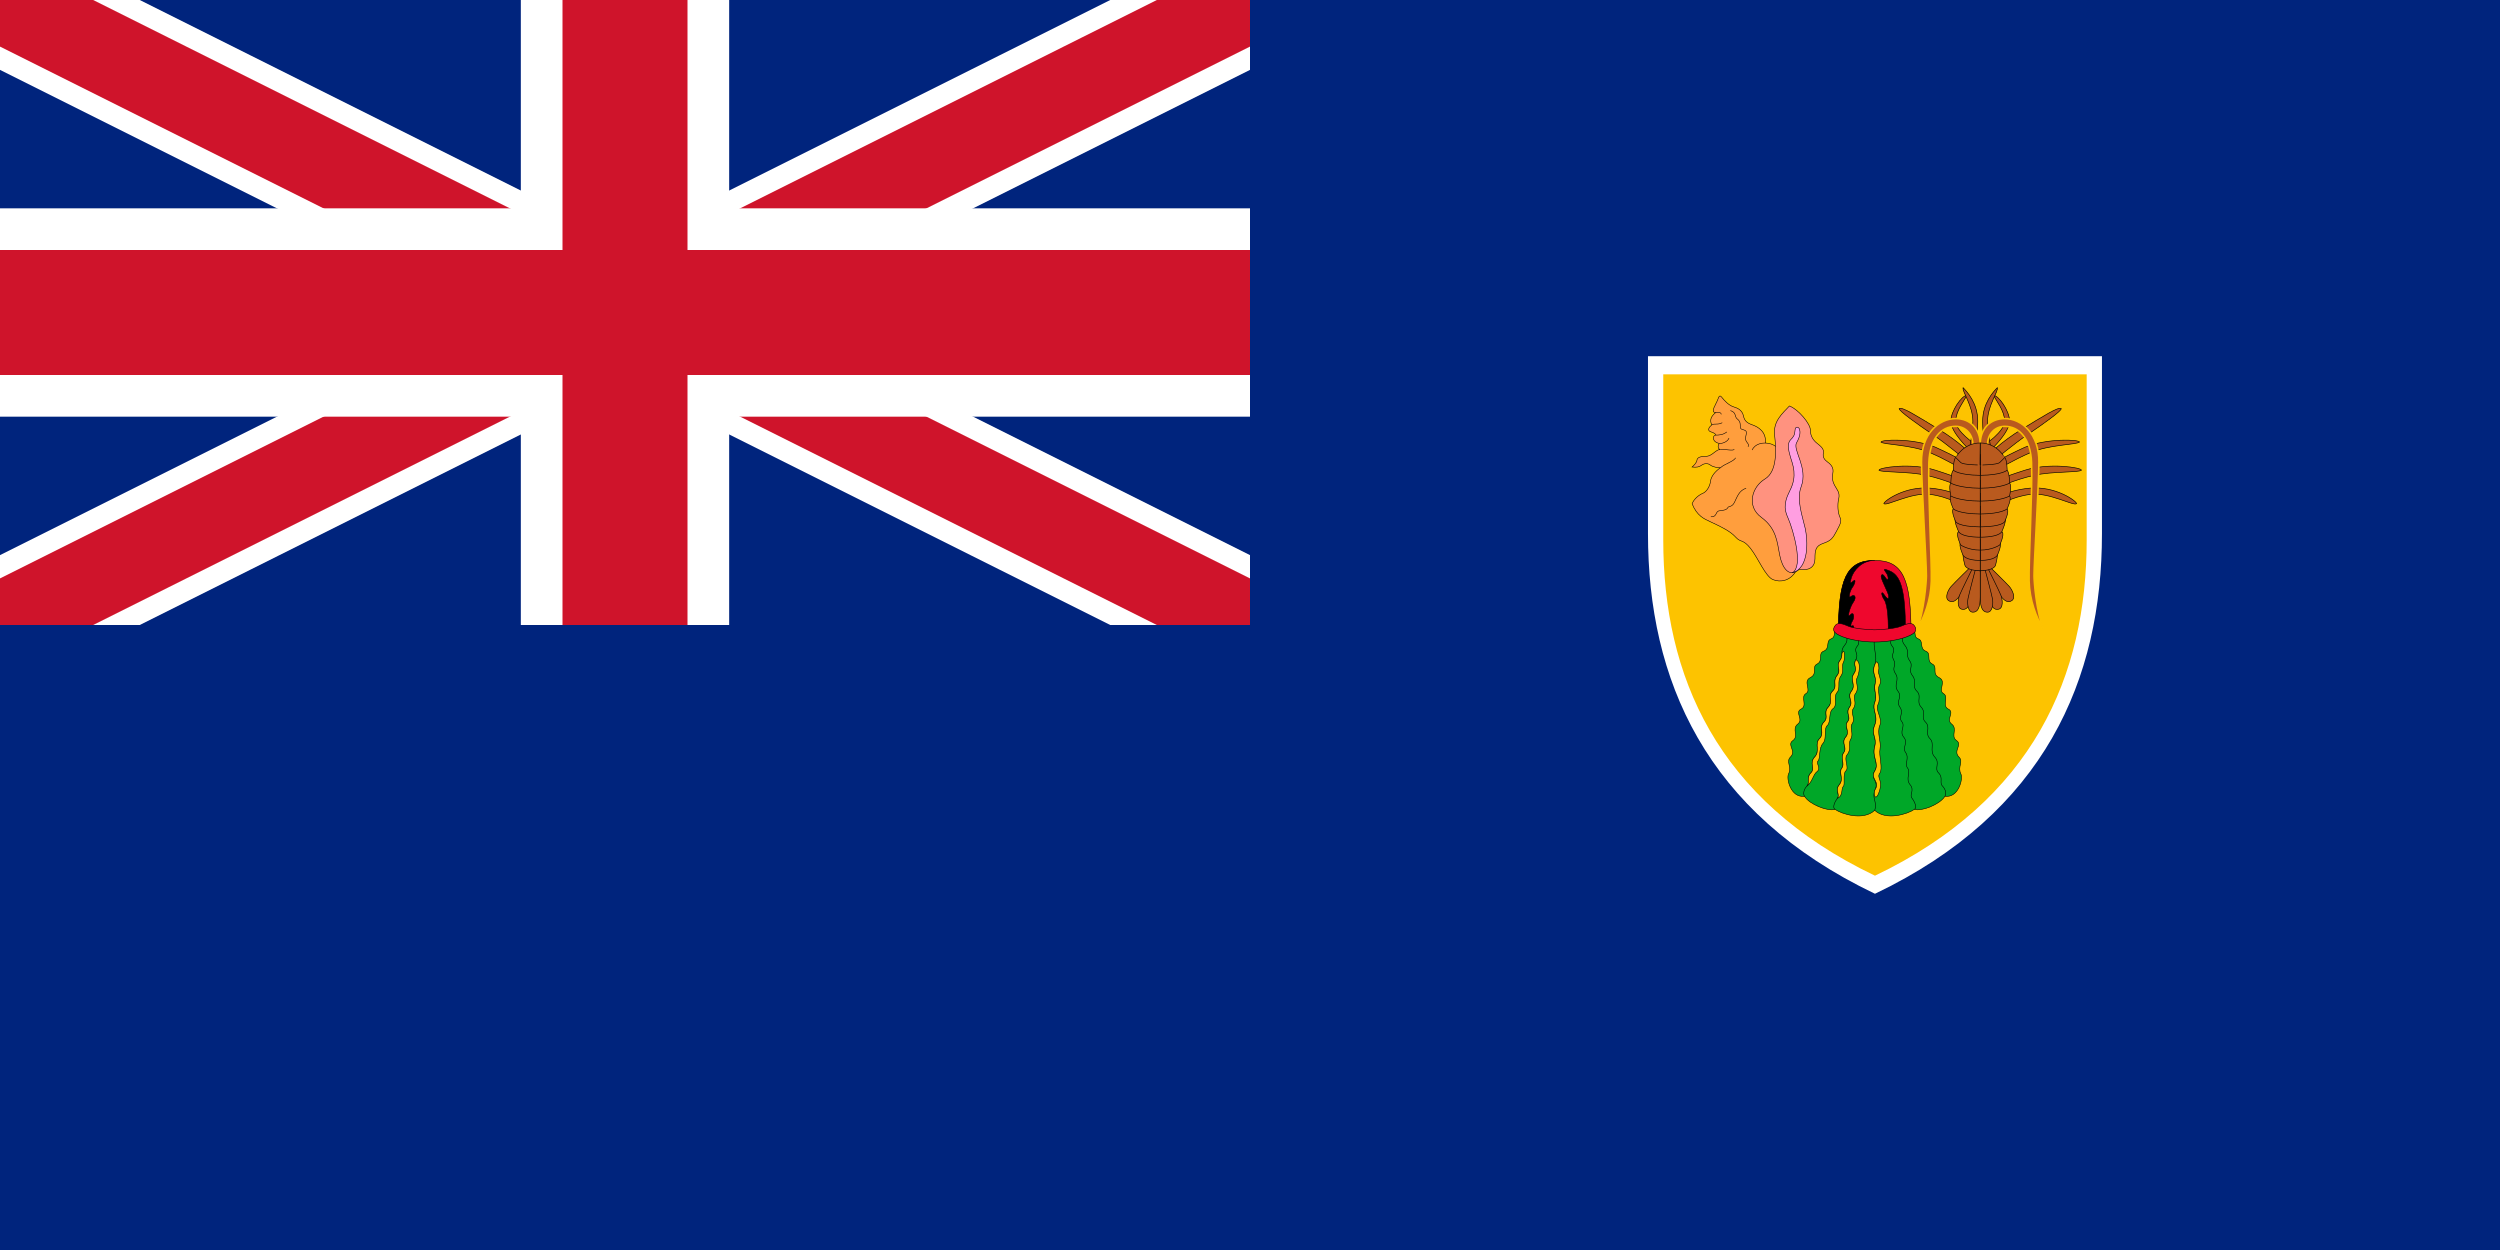
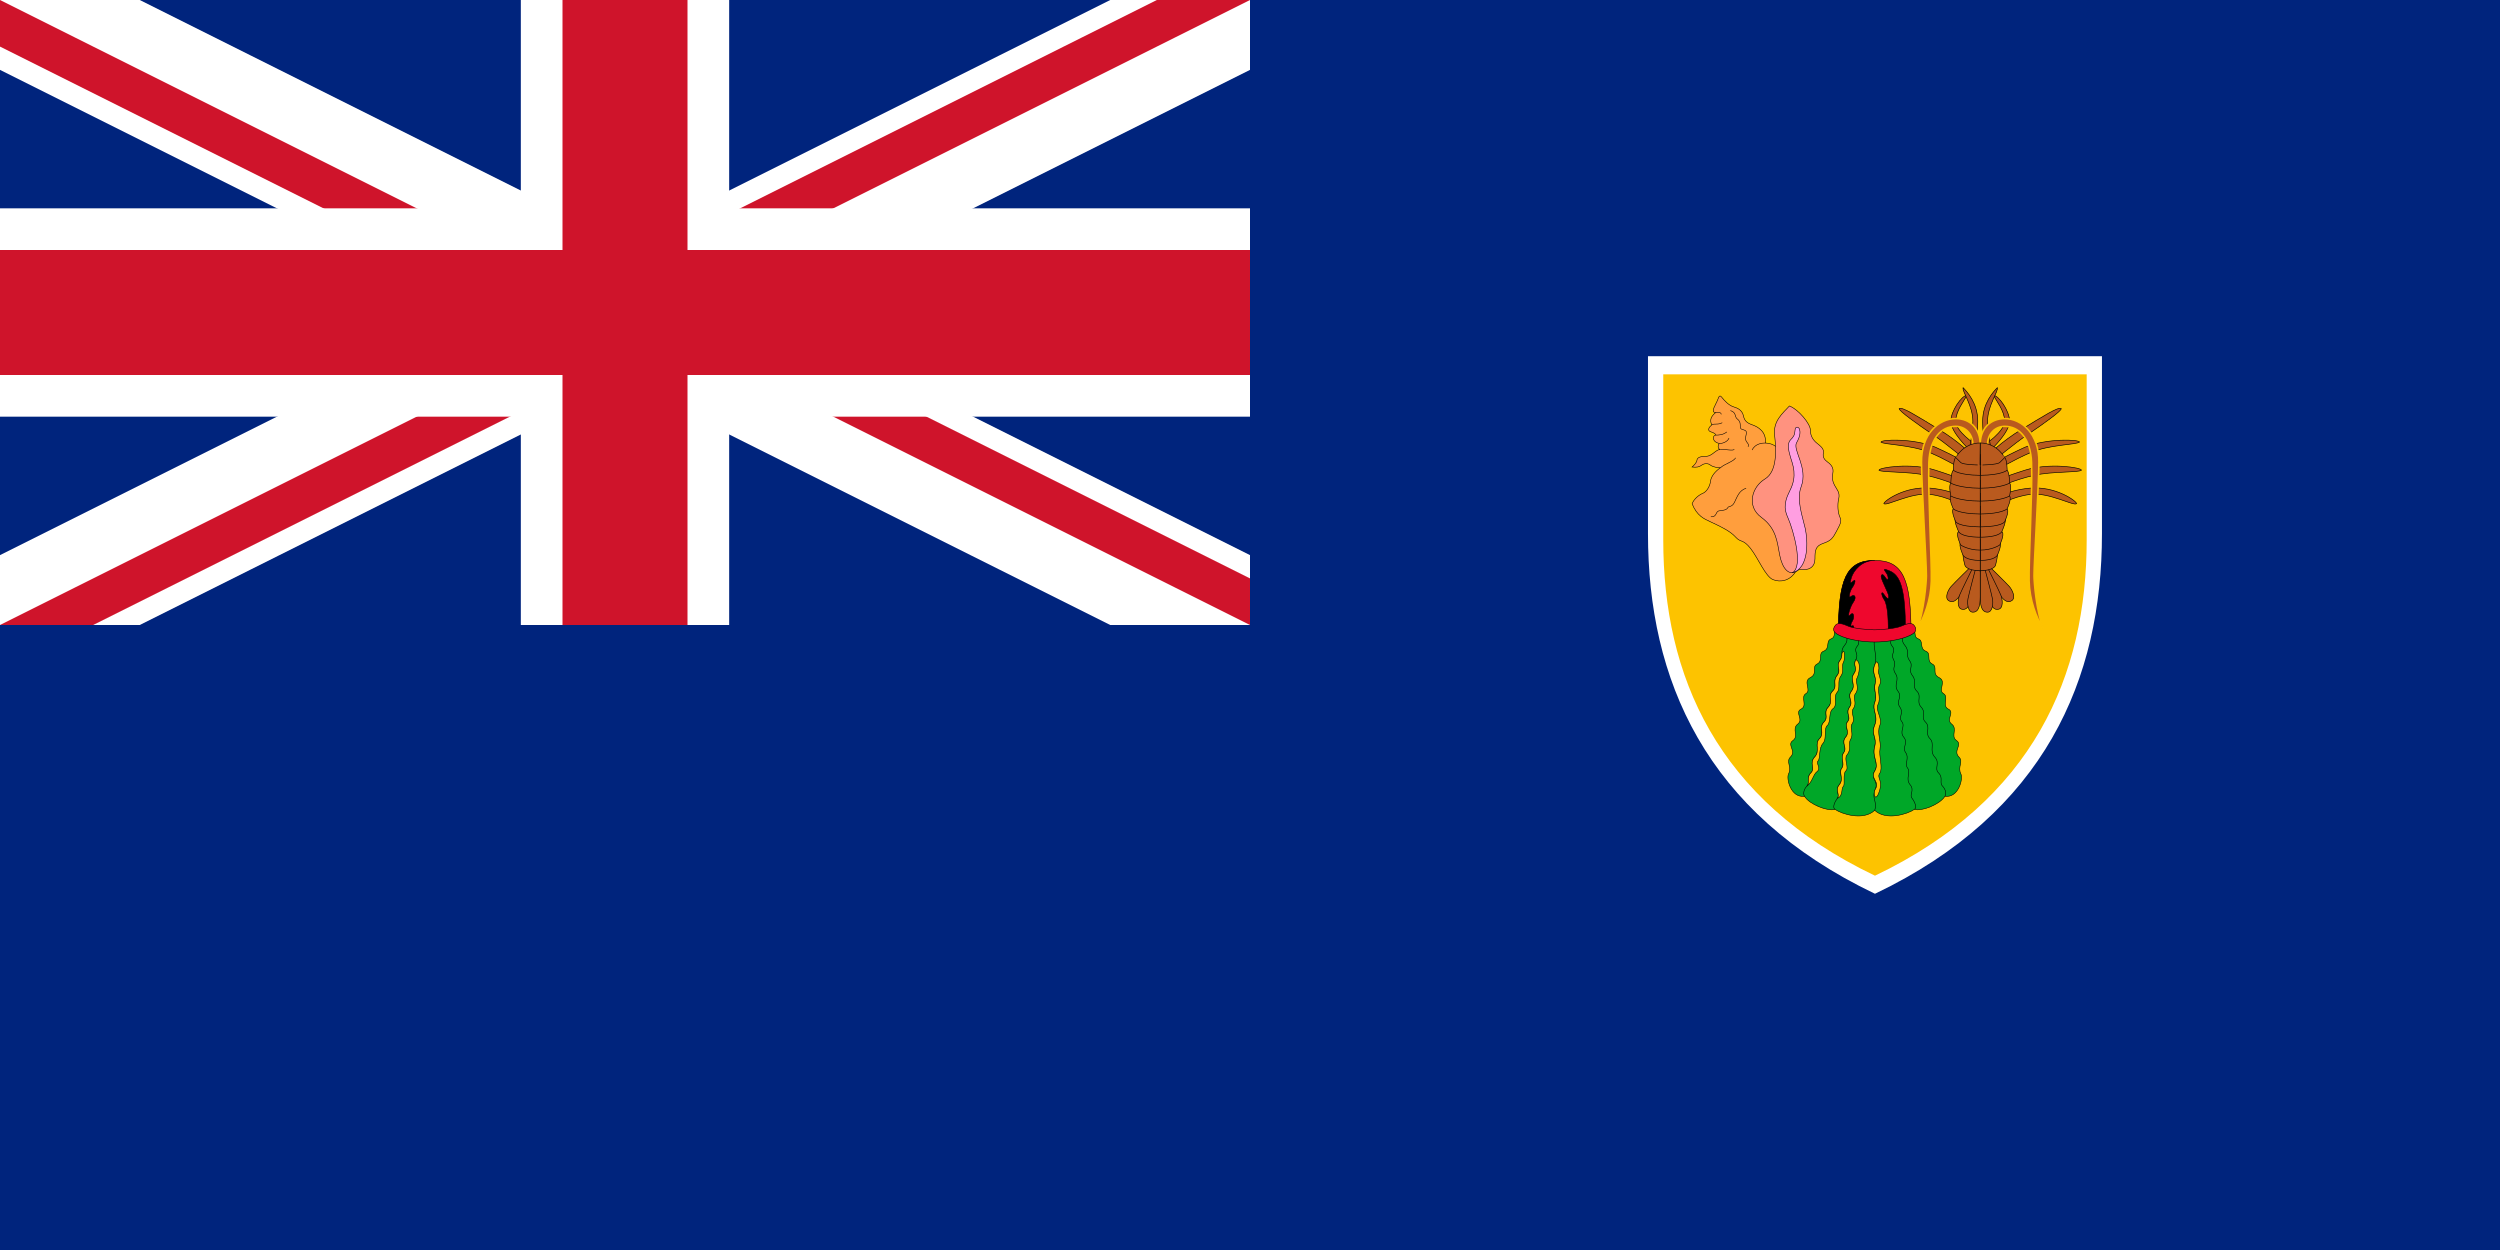
<svg xmlns="http://www.w3.org/2000/svg" width="1200" height="600">
  <clipPath id="c">
    <path d="M0,0V150H700V300H600zM600,0H300V350H0V300z" />
  </clipPath>
  <rect width="1200" height="600" fill="#00247d" />
  <path d="M0,0 600,300M600,0 0,300" stroke="#fff" stroke-width="60" />
-   <path d="M0,0 600,300M600,0 0,300" stroke="#cf142b" stroke-width="40" clip-path="urlES(#c)" />
+   <path d="M0,0 600,300M600,0 0,300" stroke="#cf142b" stroke-width="40" clip-path="url(#c)" />
  <path d="M300,0V350M0,150H700" stroke="#fff" stroke-width="100" />
  <path d="M300,0V350M0,150H700" stroke="#cf142b" stroke-width="60" />
  <path d="M0,300H600V0H1200V600H0z" fill="#00247d" />
  <g>
    <path fill="#fff" d="m1008.94,170.989v85.175c0,69.928-27.467,133.94-108.953,172.848-81.488-38.909-108.956-102.921-108.956-172.849v-85.175h217.907z" />
    <path fill="#fdc300" d="m1001.61,179.669v79.444c0,65.223-25.619,124.928-101.623,161.218-76.004-36.291-101.623-95.996-101.623-161.219v-79.444h203.246z" />
    <g fill="#ff9e3d" stroke="#000" stroke-width="0.26">
      <path d="m852.667,214.487c-1.471-1.103-3.066-1.778-5.271-1.839,0.487-5.394-3.433-7.724-6.254-8.705-2.817-0.981-3.8-2.084-4.287-4.291-0.492-2.207-1.962-3.555-4.537-4.291-2.575-0.736-4.783-3.31-5.762-4.536-0.979-1.226-1.35-0.981-2.083,1.103-0.737,2.084-3.679,6.007-0.983,6.13-1.958,1.593-3.062,3.433-1.837,5.884-1.35,1.103-2.329,2.697-0.492,3.31,1.842,0.613,2.329,1.103,2.454,1.594-1.654,0-2.083,3.31,1.837,4.046-0.858,0.122-1.225,2.82,0.371,2.82-2.208,0-4.05,3.311-6.866,3.311-2.821,0-4.291,0.613-4.412,1.839-0.125,1.226-1.596,2.697-2.329,3.31,2.083,0.245,3.429,0,4.533-0.858,1.104-0.858,2.941-1.103,4.171-0.123,1.225,0.981,3.8,1.471,5.025,1.226-2.696,1.839-4.658,4.291-4.904,6.62-0.246,2.33-1.837,5.027-3.679,5.762-1.837,0.735-4.287,2.697-5.146,5.027,2.329,5.762,5.633,7.185,8.945,8.704,5.887,2.698,9.562,4.659,12.016,7.356,2.45,2.697,3.433,0.735,7.108,5.394,3.679,4.659,7.112,13.486,10.787,14.957,3.679,1.471,8.337,0.49,11.033-4.169,2.7-4.659,4.416-51.736-9.437-59.583z" />
      <path fill="#ff927f" d="m858.921,194.871c-3.433,3.678-7.85,7.356-7.112,13.976,0.737,6.62,1.471,17.409-4.658,21.087-6.129,3.678-9.07,12.996-1.717,18.39,7.354,5.395,7.6,12.015,8.824,18.145,1.229,6.13,4.416,11.034,9.32,6.865,4.9,0.735,7.6-1.226,7.6-5.149,0-3.923,0.246-6.13,3.921-7.356,3.679-1.226,4.658-2.452,6.375-5.762,1.717-3.31,2.696-4.781,1.717-6.743-0.979-1.961-1.35-6.007-0.612-8.95,0.737-2.942-0.979-4.536-1.962-6.375-0.979-1.839-1.346-3.433-0.858-5.885,0.492-2.452-0.733-4.046-2.45-5.272-1.717-1.226-2.454-2.452-2.083-4.414,0.367-1.961-1.229-3.187-3.066-4.659-1.837-1.471-3.187-3.433-3.187-6.375,0-2.943-5.637-9.808-10.049-11.525z" />
      <path fill="#ff9ee1" d="m860.267,274.928c8.212-2.084,7.479-15.57,6.254-21.209-1.229-5.64-4.379-13.717-1.962-20.106,3.433-9.072-4.171-17.654-2.208-21.087,1.962-3.433,1.717-5.272,1.471-6.375-0.242-1.103-2.083-1.961-2.204,0.368-0.125,2.329-0.737,3.187-2.208,4.659s-1.104,4.659,0,8.214c1.104,3.555,3.433,8.95-0.246,16.06-3.675,7.111-2.162,10.279-0.733,13.609,2.204,5.149,7.479,23.049,1.837,25.868z" />
      <path d="m823.49,198.059c0.921,0,2.7-0.368,2.7,0.858" />
      <path d="m821.652,203.943c1.104-0.797,3.066,0.123,5.025-1.042" />
      <path d="m823.615,208.847c1.471,0,3.433-0.061,5.271-1.533" />
      <path d="m825.452,212.893c1.35,0,3.862-0.858,4.475-2.636" />
      <path d="m825.823,215.713c2.633-0.123,6.129,0.858,6.616-0.061" />
      <path d="m825.944,224.417c1.837-1.716,6.191-2.881,7.17-4.659" />
      <path d="m830.602,197.078c3.062,0.981,1.796,2.876,3.308,4.046,2.7,2.084,0.246,4.414,2.454,5.027,2.204,0.613,2.167,0.985,1.592,3.433-0.675,2.881,2.083,3.003,1.104,4.904" />
      <path d="m847.397,212.648c-1.225,0-4.841,0.123-6.375,3.371" />
      <path d="m821.223,248.018c1.412,0.245,2.117-0.558,2.512-1.348,0.429-0.858,0.612-1.471,1.9-1.533,1.287-0.062,3.25-0.429,3.679-1.41,0.429-0.98,1.962-0.061,3.25-2.636,1.287-2.574,2.146-5.639,5.575-6.743" />
    </g>
    <g stroke="#000" stroke-width="0.26">
      <g fill="#00a728">
        <path d="m918.475,301.589c1.387,2.016-0.05,4.195,2.304,5.067,2.758,1.021,0.35,4.649,3.604,5.927,2.883,1.134,0.021,4.602,3.137,6.16,2.787,1.395-0.467,4.649,3.254,6.509,3.716,1.859-0.7,6.043,2.092,7.67,2.787,1.627-0.929,5.811,2.325,7.438,3.254,1.627-1.396,4.881,1.625,7.206,3.021,2.324-0.696,5.811,2.325,7.903,3.021,2.092-1.854,4.886,1.162,7.903,2.325,2.324-0.837,4.601,0.929,8.135,1.162,2.324-1.162,11.622-7.67,10.692-2.325,3.952-11.387,7.438-14.641,6.276-3.254,2.324-13.712,5.579-19.061,0.465-5.341,5.114-15.803,1.859-19.057-0.465-3.254,1.162-12.316-2.324-14.641-6.276-6.508,0.93-8.833-8.368-7.67-10.692,1.767-3.535-1.396-5.811,0.929-8.135,3.016-3.018-1.858-5.811,1.162-7.903,3.021-2.092-0.696-5.579,2.325-7.903,3.021-2.325-1.629-5.579,1.625-7.206,3.254-1.627-0.462-5.811,2.325-7.438,2.791-1.627-1.625-5.811,2.092-7.67,3.721-1.86,0.467-5.114,3.254-6.509,3.116-1.558,0.254-5.026,3.137-6.16,3.254-1.278,0.846-4.906,3.604-5.927,2.392-0.885,0.867-3.121,2.375-5.163,6.92,2.723,28.344,4.676,37.156,0.096z" />
        <path d="m887.544,302.239c-2.558,2.557,0.467,4.416-2.092,7.438-2.558,3.022-0.233,4.649-2.325,7.438-2.092,2.789,0.929,4.184-1.396,7.206-2.321,3.022,0.467,4.881-2.092,7.438-2.554,2.557,0.467,4.881-2.092,7.671-2.554,2.789,0.467,4.649-2.092,7.205-2.554,2.557,0.467,5.347-2.092,7.903-2.554,2.557,0.467,5.811-2.325,8.833-2.787,3.021,0.467,5.346-1.858,7.67-2.325,2.324-0.233,4.649-1.858,6.276-1.629,1.627-1.858,3.894-1.162,4.881" />
        <path d="m892.423,303.169c-2.321,3.022,1.162,4.416-0.929,6.973-2.092,2.557,0.929,3.487-0.696,6.509s1.162,3.719-0.929,6.741c-2.092,3.022,1.162,5.346-1.162,8.368-2.325,3.022,1.162,4.649-0.929,7.671-2.092,3.021,0.929,4.649-0.929,6.973-1.862,2.324,1.392,4.649-0.929,7.438-2.325,2.79,0.929,4.881-0.933,7.438-1.858,2.557,0.7,5.346-0.929,7.438-1.625,2.092,1.162,5.114-1.162,7.903-2.325,2.789,0.467,4.649-0.929,6.509-1.396,1.859-2.496,4.591-1.162,5.346" />
        <path d="m899.86,305.958c-1.158,4.86,1.629,9.18,0,13.23-1.625,4.05,1.162,5.67,0.233,8.91-0.929,3.24,1.162,5.67-0.233,9.18-1.392,3.51,1.862,6.21,0,10.8-1.858,4.59,1.2,5.733,0,10.26-1.392,5.266,2.325,8.055,0,11.774-2.321,3.719,2.096,4.649,0.233,8.833-1.858,4.184,1.162,5.811-0.233,9.995" />
        <path d="m912.18,302.239c2.558,2.557-0.467,4.416,2.092,7.438,2.558,3.022,0.233,4.649,2.325,7.438,2.092,2.789-0.929,4.184,1.396,7.206,2.321,3.022-0.467,4.881,2.092,7.438,2.554,2.557-0.467,4.881,2.092,7.671,2.554,2.789-0.467,4.649,2.092,7.205,2.554,2.557-0.467,5.347,2.092,7.903,2.554,2.557-0.467,5.811,2.325,8.833,2.787,3.021-0.467,5.346,1.858,7.67,2.325,2.324,0.233,4.649,1.858,6.276,1.629,1.627,1.862,3.894,1.162,4.881" />
        <path d="m907.301,303.169c2.321,3.022-1.162,4.416,0.929,6.973,2.092,2.557-0.929,3.487,0.696,6.509,1.629,3.022-1.162,3.719,0.929,6.741,2.092,3.022-1.162,5.346,1.162,8.368,2.325,3.022-1.162,4.649,0.929,7.671,2.092,3.021-0.929,4.649,0.929,6.973,1.862,2.324-1.392,4.649,0.933,7.438,2.321,2.79-0.933,4.881,0.929,7.438,1.858,2.557-0.7,5.346,0.929,7.438,1.625,2.092-1.162,5.114,1.162,7.903,2.325,2.789-0.467,4.649,0.929,6.509,1.396,1.859,2.5,4.591,1.162,5.346" />
      </g>
      <g fill="#fcc300">
        <path d="m884.115,313.745c0.004,1.044-0.021,2.083-0.987,3.371-2.092,2.789,0.929,4.184-1.396,7.206-2.321,3.022,0.467,4.881-2.092,7.438-2.554,2.557,0.467,4.881-2.092,7.671-2.554,2.789,0.467,4.649-2.092,7.205-2.554,2.557,0.467,5.347-2.092,7.903-2.554,2.557,0.467,5.811-2.325,8.833-2.787,3.021,0.467,5.346-1.858,7.67-2.325,2.324-0.233,4.649-1.858,6.276,2.787-2.092,2.787-5.346,4.879-6.973,2.092-1.628-0.696-3.952,0.467-5.114,1.162-1.162,0.233-6.044,2.325-8.368,2.092-2.325,0.233-6.973,2.092-8.6,1.858-1.627,0.462-6.508,2.787-8.135,2.325-1.627,0-5.579,1.858-7.671,1.862-2.092,0-5.346,1.862-7.903,1.858-2.557,0.083-4.878,1.392-6.973,0.583-0.93,0.583-7.67-0.871-3.836z" />
        <path d="m890.798,316.651c-1.625,3.022,1.162,3.719-0.929,6.741-2.092,3.022,1.162,5.346-1.162,8.368-2.325,3.022,1.162,4.649-0.929,7.671-2.092,3.021,0.929,4.649-0.929,6.973-1.862,2.324,1.392,4.649-0.929,7.438-2.325,2.79,0.929,4.881-0.933,7.438-1.858,2.557,0.7,5.346-0.929,7.438-1.625,2.092,1.162,5.114-1.162,7.903-2.325,2.789,0.467,4.649-0.929,6.509,2.792-0.93,1.746-4.765,2.792-5.579,1.046-0.814-0.35-6.16,1.275-7.555,1.629-1.395-1.046-5.697,0.467-7.555,2.558-3.138,0.35-5.23,1.858-7.67,1.512-2.441-0.575-5.574,0.583-7.206,1.975-2.789-0.875-5.304,0.579-7.322,2.092-2.906-0.404-5.298,1.046-7.206,2.208-2.906-0.233-5.811,0.7-7.322,0.929-1.511,2.437-8.019-0.467-9.065z" />
        <path d="m899.86,319.188c-1.625,4.05,1.162,5.67,0.233,8.91-0.929,3.24,1.162,5.67-0.233,9.18-1.392,3.51,1.862,6.21,0,10.8-1.858,4.59,1.2,5.733,0,10.26-1.392,5.266,2.325,8.055,0,11.774-2.321,3.719,2.662,4.95,0.233,8.833-1.162,1.86,0.117,6.625,1.975,0.93,1.862-5.695-1.392-6.392,0.233-8.717,1.629-2.325-0.579-8.484,0.117-11.739,0.7-3.254-1.625-7.671-0.117-11.157,1.512-3.486-2.325-7.205-0.812-10.228,1.512-3.021-0.696-6.741,0.696-9.181,1.396-2.441-1.046-5.695-0.462-7.09,0.579-1.395-0.583-6.547-1.862-2.576z" />
      </g>
      <path fill="#ef072d" d="m917.292,304.331c0-26.266-3.716-35.331-17.432-35.331-13.712,0-17.428,9.065-17.428,35.331h34.86z" />
      <path fill="#000" d="m882.432,304.331c0-26.266,3.716-35.331,17.428-35.331-6.275,0-10.108,4.881-11.153,8.135-1.046,3.254-0.467,3.022,0.929,1.743,1.396-1.278,0.696,1.511-0.462,3.022-1.162,1.511-2.325,5.811-0.7,4.416,1.629-1.395,2.904,0.233,1.162,2.673-1.742,2.441-3.254,8.135-1.512,6.16,1.746-1.976,2.092,1.278,1.05,2.906-1.05,1.627-0.933,3.021,0,2.324,0.929-0.697,0.812,2.673-0.117,3.951h-6.625z" />
      <path fill="#000" d="m914.622,302.82c0-20.571-2.554-26.731-7.666-28.823-2.896-1.186-2.979-0.93-1.596,0.93,1.383,1.859,1.171,4.533-0.108,2.673-1.275-1.859-1.7-2.208-2.233-1.394-0.533,0.813,1.487,4.649,2.979,8.135,1.2,2.804,0.425,4.184-1.383,1.394-1.808-2.789-1.808-0.263-0.221,2.092,2.037,3.022,1.975,12.203,1.975,16.038l8.254-1.046z" />
      <path fill="#ef072d" d="m899.86,308.166c5.462,0,11.441-0.973,15.457-2.533,4.766-1.851,5.021-3.476,3.371-5.552-1.162-1.461-3.721-0.584-6.158,0.487-2.442,1.071-9.183,1.753-12.67,1.753-3.483,0-10.224-0.682-12.666-1.753-2.437-1.071-4.996-1.948-6.158-0.487-1.65,2.076-1.396,3.702,3.371,5.552,4.012,1.56,9.995,2.533,15.453,2.533z" />
    </g>
    <g fill="#b95a1e" stroke="#000" stroke-width="0.298">
      <g>
        <path d="m952.855,273.393s3.578,6.176,6.202,10.679c2.624,4.502,4.75,5.527,6.65,4.192,1.9-1.336,0.287-5.005-1.235-6.746-1.522-1.742-9.892-9.912-9.892-9.912l-1.724,1.787z" />
        <path d="m952.005,273.868s1.418,7.082,2.466,12.249c1.048,5.167,2.728,6.882,4.942,6.292,2.214-0.591,1.855-4.617,0.971-6.794-0.884-2.178-6.188-12.825-6.188-12.825l-2.191,1.078z" />
        <path d="m950.499,274.091s-0.008,7.238,0,12.522c0.008,5.284,1.313,7.329,3.595,7.237,2.282-0.093,2.723-4.11,2.288-6.433-0.436-2.324-3.527-13.901-3.527-13.901l-2.355,0.574z" />
        <path d="m948.148,273.393s-3.578,6.176-6.202,10.679c-2.624,4.502-4.75,5.527-6.65,4.192-1.9-1.336-0.287-5.005,1.235-6.746,1.522-1.742,9.892-9.912,9.892-9.912l1.724,1.787z" />
        <path d="m948.999,273.868s-1.418,7.082-2.466,12.249c-1.048,5.167-2.728,6.882-4.942,6.292-2.214-0.591-1.855-4.617-0.971-6.794,0.884-2.178,6.188-12.825,6.188-12.825l2.191,1.078z" />
        <path d="m950.504,274.091s0.008,7.238,0,12.522c-0.008,5.284-1.313,7.329-3.595,7.237-2.282-0.093-2.723-4.11-2.288-6.433,0.436-2.324,3.527-13.901,3.527-13.901l2.355,0.574z" />
      </g>
      <g>
        <path d="m954.464,218.4s5.827-6.189,16.023-12.377c10.196-6.189,17.573-10.949,18.936-9.902,0,1.238-8.74,7.427-16.023,12.377-7.283,4.951-16.023,12.377-16.023,12.377l-2.913-2.475z" />
        <path d="m955.14,223.351s5.759-3.635,16.804-8.664c10.872-4.466,26.219-3.713,26.219-2.475-1.456,1.238-14.566,1.238-23.306,4.951-8.343,3.544-16.804,8.664-16.804,8.664l-2.913-2.475z" />
        <path d="m955.202,231.877s5.071-2.45,16.804-6.189c11.652-3.713,27.122-1.238,27.122,0-1.456,1.238-14.013,0.485-22.753,2.476-9.044,1.939-18.26,6.189-18.26,6.189l-2.913-2.475z" />
        <path d="m955.756,240.535s5.844-4.959,18.292-6.189c12.524-1.238,22.721,6.189,22.721,7.426-1.456,1.238-13.11-5.448-21.85-4.491-9.259,0.954-16.25,5.729-16.25,5.729l-2.913-2.475z" />
        <path d="m952.855,213.304s9.39-6.189,9.39-11.14c0-4.951-4.14-9.902-5.313-12.377,2.348,0,7.661,7.426,7.661,12.377,0,5.411-8.824,13.615-8.824,13.615l-2.913-2.475z" />
        <path d="m952.855,213.304s-1.174-3.713-1.174-11.14c0-8.664,5.18-14.175,7.042-16.091,0.485,1.916-4.695,8.664-4.695,16.091,0,5.411,1.74,13.615,1.74,13.615l-2.913-2.475z" />
        <path d="m946.539,218.4s-5.827-6.189-16.023-12.377c-10.196-6.189-17.573-10.949-18.936-9.902,0,1.238,8.74,7.427,16.023,12.377,7.283,4.951,16.023,12.377,16.023,12.377l2.913-2.475z" />
        <path d="m945.863,223.351s-5.759-3.635-16.804-8.664c-10.872-4.466-26.219-3.713-26.219-2.475,1.456,1.238,14.566,1.238,23.306,4.951,8.343,3.544,16.804,8.664,16.804,8.664l2.913-2.475z" />
        <path d="m945.801,231.877s-5.071-2.45-16.804-6.189c-11.652-3.713-27.122-1.238-27.122,0,1.456,1.238,14.013,0.485,22.753,2.476,9.044,1.939,18.26,6.189,18.26,6.189l2.913-2.475z" />
        <path d="m945.247,240.535s-5.844-4.959-18.292-6.189c-12.524-1.238-22.721,6.189-22.721,7.426,1.456,1.238,13.11-5.448,21.85-4.491,9.259,0.954,16.25,5.729,16.25,5.729l2.913-2.475z" />
        <path d="m948.148,213.304s-9.39-6.189-9.39-11.14c0-4.951,4.14-9.902,5.313-12.377-2.348,0-7.661,7.426-7.661,12.377,0,5.411,8.824,13.615,8.824,13.615l2.913-2.475z" />
        <path d="m948.148,213.304s1.174-3.713,1.174-11.14c0-8.664-5.18-14.175-7.042-16.091-0.485,1.916,4.695,8.664,4.695,16.091,0,5.411-1.74,13.615-1.74,13.615l2.913-2.475z" />
      </g>
      <g stroke="#fdc301" stroke-width="0.75">
        <path d="m981.025,302.422c-3.648-8.546-4.695-23.517-4.695-25.993,0-6.971,2.183-40.878,2.347-54.461,0.165-13.583-8.216-21.042-16.432-21.042-7.042,0-11.737,4.951-11.737,12.377h3.521c0-4.951,3.521-8.664,8.216-8.664,7.042,0,12.455,5.85,12.911,17.328,0.504,13.266-1.412,47.713-1.174,56.937,0.238,9.224,3.394,17.447,7.042,23.517z" />
        <path d="m919.979,302.422c3.648-8.546,4.695-23.517,4.695-25.993,0-6.971-2.183-40.878-2.347-54.461-0.165-13.583,8.216-21.042,16.432-21.042,7.042,0,11.737,4.951,11.737,12.377h-3.521c0-4.951-3.521-8.664-8.216-8.664-7.042,0-12.455,5.85-12.911,17.328-0.504,13.266,1.412,47.713,1.174,56.937-0.238,9.224-3.394,17.447-7.042,23.517z" />
      </g>
      <g>
        <path d="m950.507,273.954c6.56-0.097,7.284-2.475,7.284-2.475s1.457-4.951,0.728-6.189c-0.728-1.238-8.012-1.238-8.012-1.238v9.902z" />
        <path d="m950.507,269.003c7.042,0,8.216-2.475,8.216-2.475s2.347-4.951,1.174-6.189c-1.174-1.238-9.39-1.238-9.39-1.238v9.902z" />
        <path d="m950.507,264.052c5.869,0,9.39-2.475,9.39-2.475s2.347-4.951,1.174-6.189c-1.174-1.238-10.564-1.238-10.564-1.238v9.902z" />
        <path d="m950.507,257.863c10.572-0.097,10.564-3.179,10.564-3.179s2.347-4.951,1.174-6.189c-1.174-1.238-11.737-0.534-11.737-0.534v9.902z" />
        <path d="m950.507,252.912c10.572-0.097,11.737-2.475,11.737-2.475s2.347-4.951,1.174-6.189c-1.174-1.238-12.911-1.238-12.911-1.238v9.902z" />
        <path d="m950.507,246.724c10.572-0.097,12.911-2.475,12.911-2.475s2.347-4.951,1.174-6.189c-1.174-1.238-14.085-1.238-14.085-1.238v9.902z" />
        <path d="m950.507,240.535c10.572-0.097,14.085-2.475,14.085-2.475s1.174-4.951,0-6.189c-1.174-1.238-14.085-1.238-14.085-1.238v9.902z" />
        <path d="m950.507,234.346c10.572-0.097,14.085-2.475,14.085-2.475s0-4.951-1.174-6.189c-1.174-1.238-12.911-1.238-12.911-1.238v9.902z" />
        <path d="m950.507,228.157c10.572-0.097,12.911-2.475,12.911-2.475s0-4.951-1.174-6.189c-1.174-1.238-11.737-1.238-11.737-1.238v9.902z" />
        <path d="m950.507,212.631c8.224,0.01,11.777,7.153,11.757,7.008l-2.367,2.33c-1.258,1.238-9.39,1.238-9.289,1.231l-0.101-10.569z" />
        <path d="m950.496,273.954c-6.56-0.097-7.284-2.475-7.284-2.475s-1.457-4.951-0.728-6.189c0.728-1.238,8.012-1.238,8.012-1.238v9.902z" />
        <path d="m950.496,269.003c-7.042,0-8.216-2.475-8.216-2.475s-2.347-4.951-1.174-6.189c1.174-1.238,9.39-1.238,9.39-1.238v9.902z" />
        <path d="m950.496,264.052c-5.869,0-9.39-2.475-9.39-2.475s-2.347-4.951-1.174-6.189c1.174-1.238,10.564-1.238,10.564-1.238v9.902z" />
        <path d="m950.496,257.863c-10.572-0.097-10.564-3.179-10.564-3.179s-2.347-4.951-1.174-6.189c1.174-1.238,11.737-0.534,11.737-0.534v9.902z" />
        <path d="m950.496,252.912c-10.572-0.097-11.737-2.475-11.737-2.475s-2.347-4.951-1.174-6.189c1.174-1.238,12.911-1.238,12.911-1.238v9.902z" />
        <path d="m950.496,246.724c-10.572-0.097-12.911-2.475-12.911-2.475s-2.347-4.951-1.174-6.189c1.174-1.238,14.085-1.238,14.085-1.238v9.902z" />
        <path d="m950.496,240.535c-10.572-0.097-14.085-2.475-14.085-2.475s-1.174-4.951,0-6.189c1.174-1.238,14.085-1.238,14.085-1.238v9.902z" />
        <path d="m950.496,234.346c-10.572-0.097-14.085-2.475-14.085-2.475s0-4.951,1.174-6.189c1.174-1.238,12.911-1.238,12.911-1.238v9.902z" />
        <path d="m950.496,228.157c-10.572-0.097-12.911-2.475-12.911-2.475s0-4.951,1.174-6.189c1.174-1.238,11.737-1.238,11.737-1.238v9.902z" />
        <path d="m950.496,212.631c-8.224,0.01-11.777,7.153-11.757,7.008l2.367,2.33c1.258,1.238,9.39,1.238,9.289,1.231l0.101-10.569z" />
      </g>
    </g>
  </g>
</svg>
